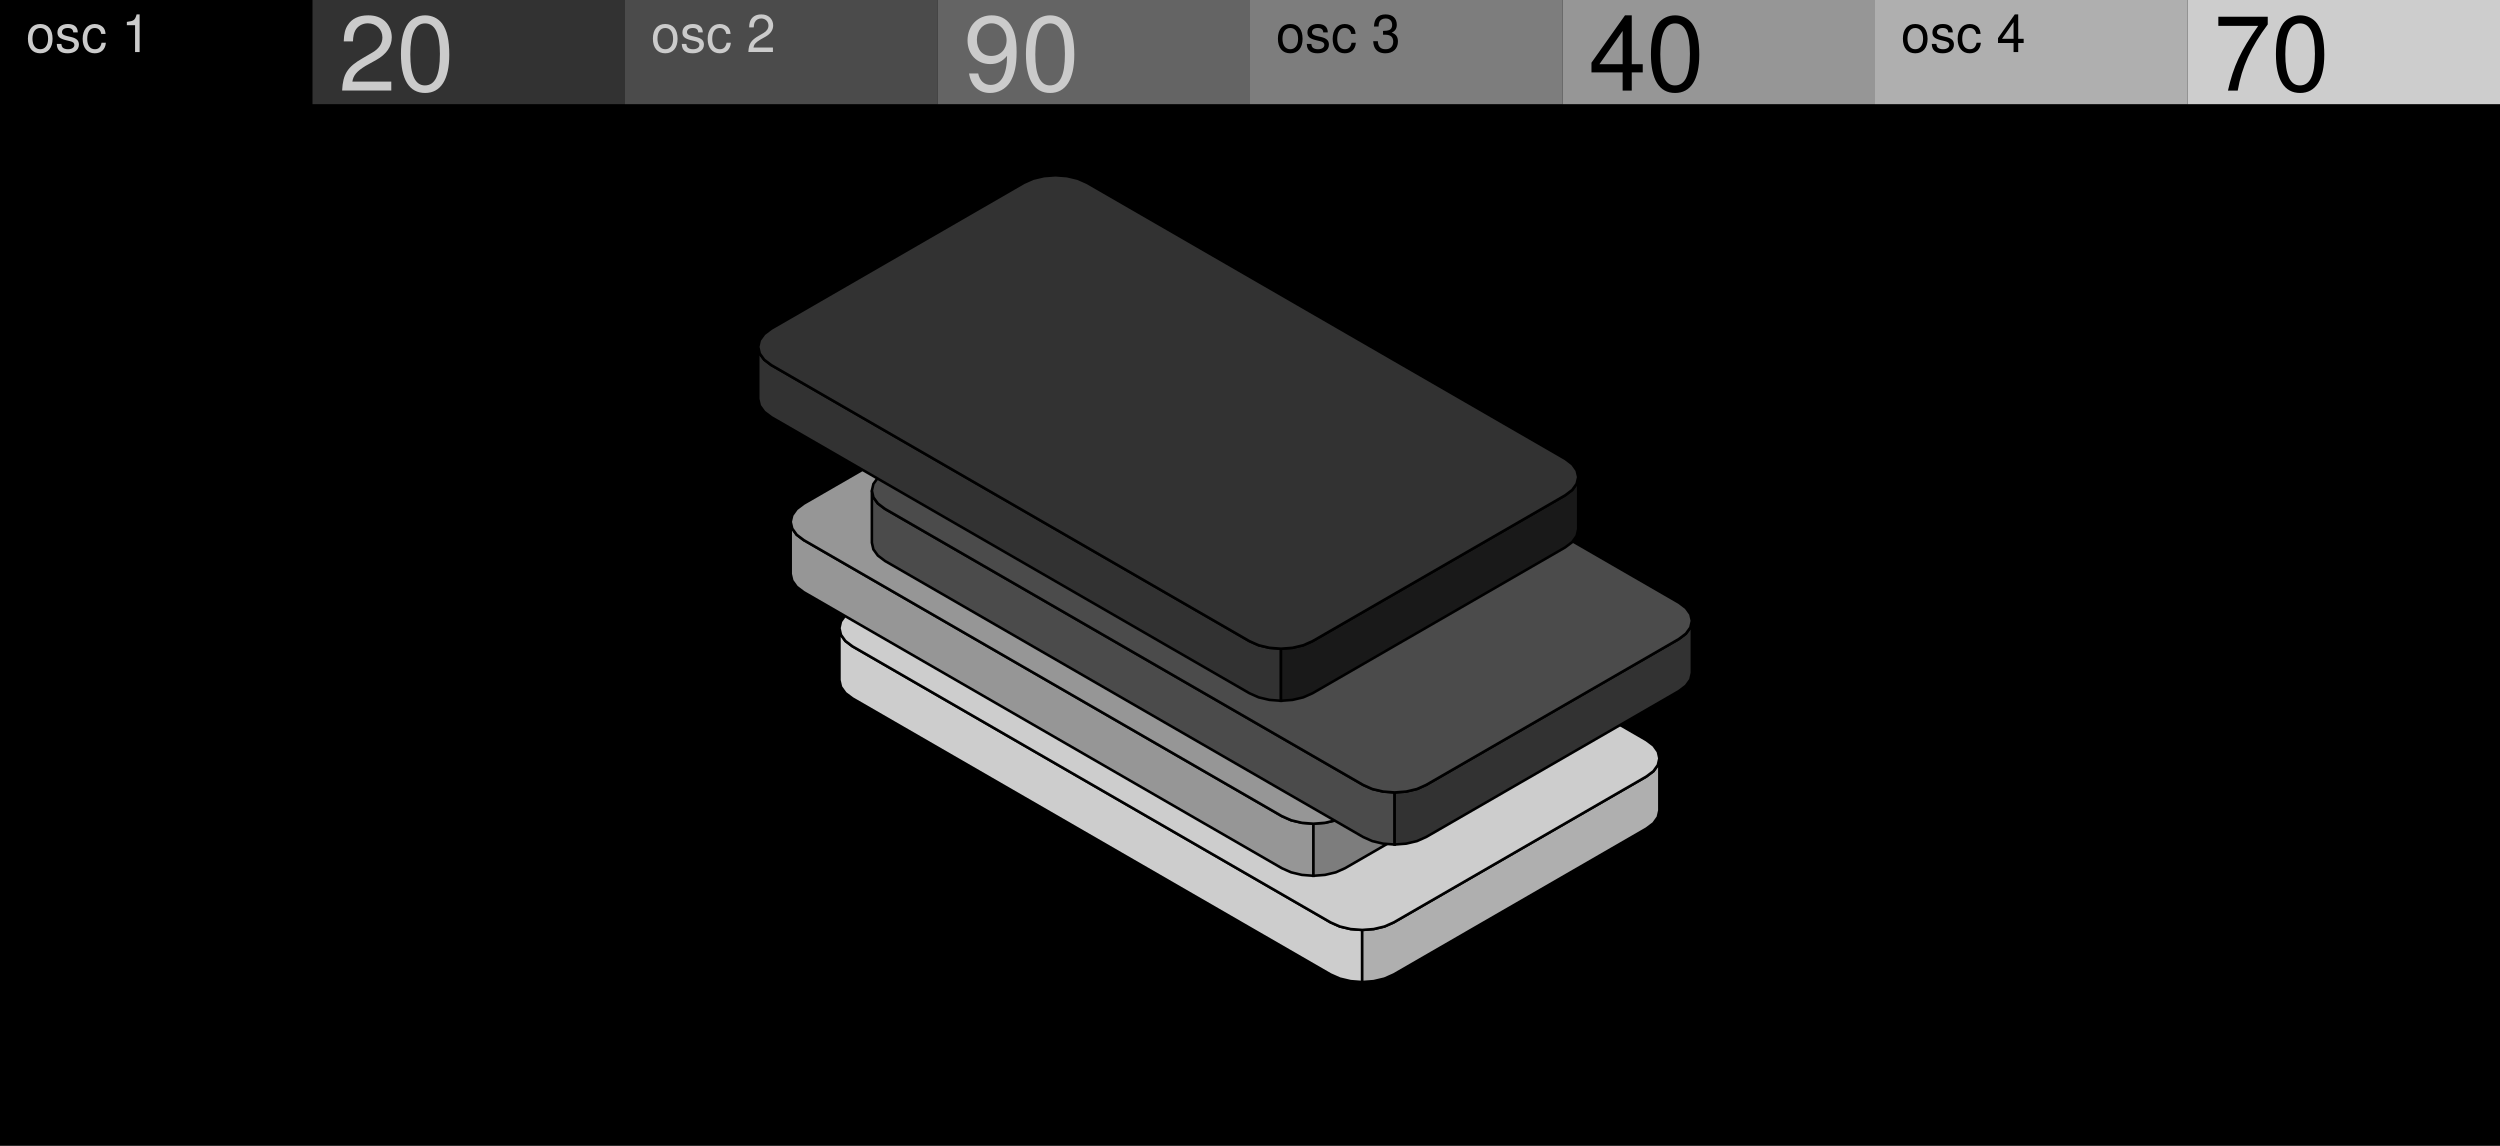
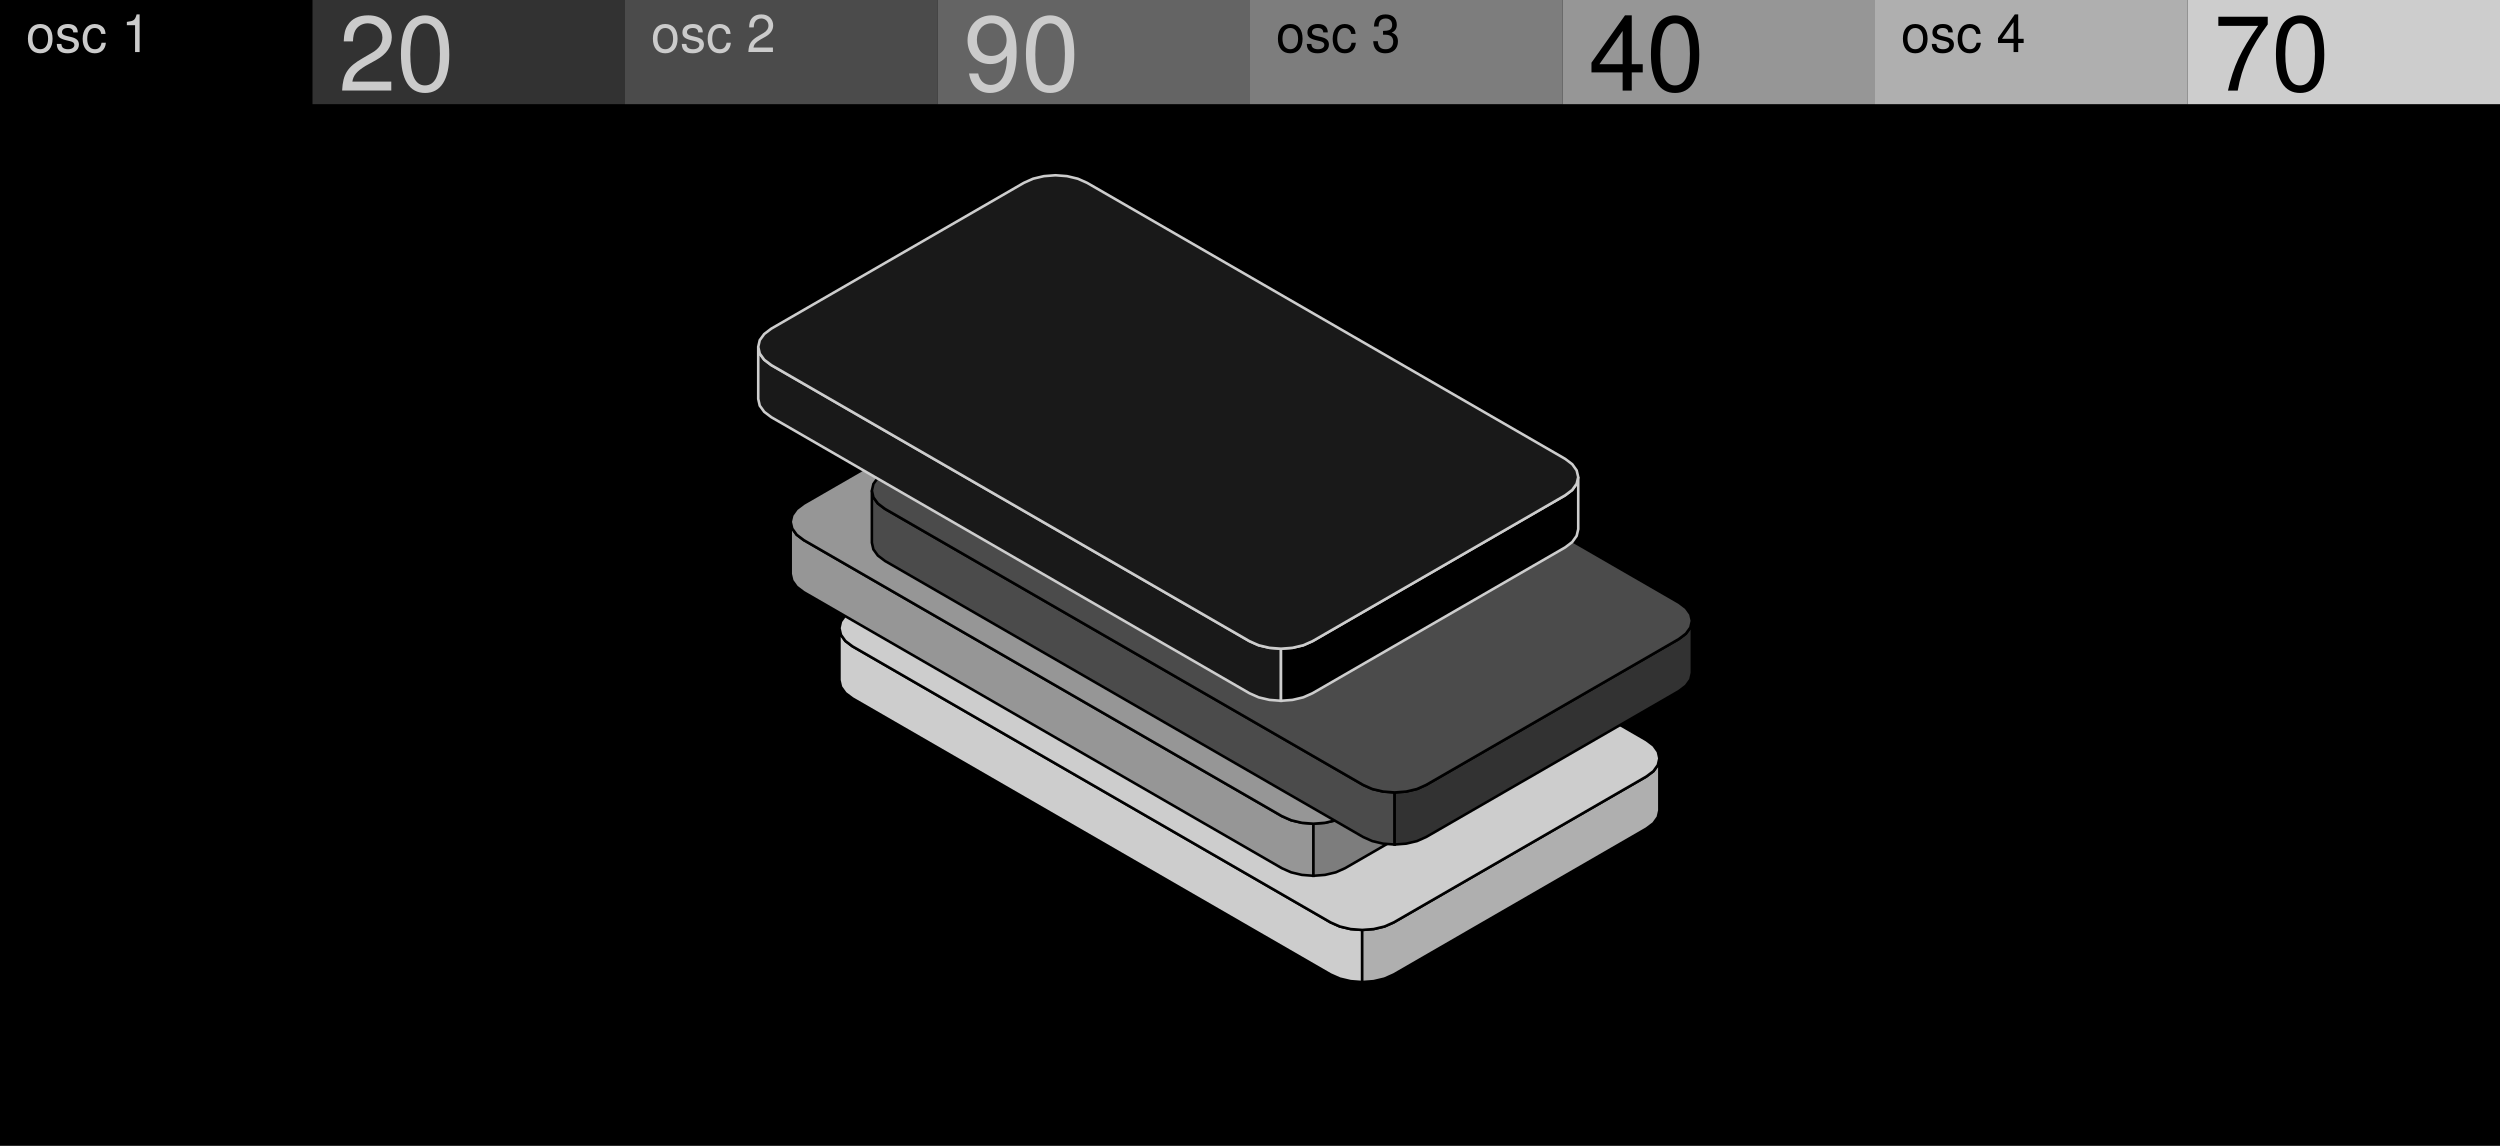
<svg xmlns="http://www.w3.org/2000/svg" width="480" height="220" font-family="Helvetica, Arial, sans-serif" viewBox="0 0 480 220" role="img" aria-label="Four thin isometric slabs with rounded corners, darkest on top and lightest below, slid along one axis by different amounts">
  <path d="M0 0 L480 0 L480 220 L0 220 Z" fill="#000000" />
  <path d="M0 0 L60 0 L60 20 L0 20 Z" fill="#000000" />
  <path d="M60 0 L120 0 L120 20 L60 20 Z" fill="#323232" />
  <path d="M120 0 L180 0 L180 20 L120 20 Z" fill="#4B4B4B" />
  <path d="M180 0 L240 0 L240 20 L180 20 Z" fill="#646464" />
  <path d="M240 0 L300 0 L300 20 L240 20 Z" fill="#7D7D7D" />
  <path d="M300 0 L360 0 L360 20 L300 20 Z" fill="#969696" />
  <path d="M360 0 L420 0 L420 20 L360 20 Z" fill="#AFAFAF" />
  <path d="M420 0 L480 0 L480 20 L420 20 Z" fill="#CDCDCD" />
  <text x="5" y="10" font-size="10" fill="#CBCBCB">osc 1</text>
  <text x="65" y="17.4" font-size="20" fill="#CBCBCB">20</text>
  <text x="125" y="10" font-size="10" fill="#CBCBCB">osc 2</text>
  <text x="185" y="17.4" font-size="20" fill="#CBCBCB">90</text>
  <text x="245" y="10" font-size="10" fill="#000000">osc 3</text>
  <text x="305" y="17.4" font-size="20" fill="#000000">40</text>
  <text x="365" y="10" font-size="10" fill="#000000">osc 4</text>
  <text x="425" y="17.4" font-size="20" fill="#000000">70</text>
  <path d="M261.54 178.55 L259.32 178.38 L257.25 177.89 L255.47 177.1 L163.68 124.1 L162.31 123.07 L161.46 121.88 L161.17 120.6 L161.17 130.6 L161.46 131.88 L162.31 133.07 L163.68 134.1 L255.47 187.1 L257.25 187.89 L259.32 188.38 L261.54 188.55 Z" fill="#CDCDCD" stroke="#000000" stroke-width="0.5" />
  <path d="M318.6 145.6 L318.31 146.88 L317.46 148.07 L316.09 149.1 L267.6 177.1 L265.82 177.89 L263.75 178.38 L261.54 178.55 L261.54 188.55 L263.75 188.38 L265.82 187.89 L267.6 187.1 L316.09 159.1 L317.46 158.07 L318.31 156.88 L318.6 155.6 Z" fill="#AFAFAF" stroke="#000000" stroke-width="0.5" />
  <path d="M316.09 142.1 L317.46 143.13 L318.31 144.32 L318.6 145.6 L318.31 146.88 L317.46 148.07 L316.09 149.1 L267.6 177.1 L265.82 177.89 L263.75 178.38 L261.54 178.55 L259.32 178.38 L257.25 177.89 L255.47 177.1 L163.68 124.1 L162.31 123.07 L161.46 121.88 L161.17 120.6 L161.46 119.32 L162.31 118.13 L163.68 117.1 L212.17 89.1 L213.95 88.31 L216.02 87.82 L218.24 87.65 L220.45 87.82 L222.52 88.31 L224.3 89.1 Z" fill="#CDCDCD" stroke="#000000" stroke-width="0.5" />
  <path d="M252.18 158.15 L249.96 157.98 L247.9 157.49 L246.12 156.7 L154.32 103.7 L152.96 102.67 L152.11 101.48 L151.81 100.2 L151.81 110.2 L152.11 111.48 L152.96 112.67 L154.32 113.7 L246.12 166.7 L247.9 167.49 L249.96 167.98 L252.18 168.15 Z" fill="#969696" stroke="#000000" stroke-width="0.5" />
  <path d="M309.25 125.2 L308.96 126.48 L308.1 127.67 L306.74 128.7 L258.24 156.7 L256.47 157.49 L254.4 157.98 L252.18 158.15 L252.18 168.15 L254.4 167.98 L256.47 167.49 L258.24 166.7 L306.74 138.7 L308.1 137.67 L308.96 136.48 L309.25 135.2 Z" fill="#7D7D7D" stroke="#000000" stroke-width="0.5" />
  <path d="M306.74 121.7 L308.1 122.73 L308.96 123.92 L309.25 125.2 L308.96 126.48 L308.1 127.67 L306.74 128.7 L258.24 156.7 L256.47 157.49 L254.4 157.98 L252.18 158.15 L249.96 157.98 L247.9 157.49 L246.12 156.7 L154.32 103.7 L152.96 102.67 L152.11 101.48 L151.81 100.2 L152.11 98.92 L152.96 97.73 L154.32 96.7 L202.82 68.7 L204.6 67.91 L206.66 67.42 L208.88 67.25 L211.1 67.42 L213.17 67.91 L214.94 68.7 Z" fill="#969696" stroke="#000000" stroke-width="0.5" />
  <path d="M267.77 152.15 L265.55 151.98 L263.48 151.49 L261.71 150.7 L169.91 97.7 L168.55 96.67 L167.69 95.48 L167.4 94.2 L167.4 104.2 L167.69 105.48 L168.55 106.67 L169.91 107.7 L261.71 160.7 L263.48 161.49 L265.55 161.98 L267.77 162.15 Z" fill="#4B4B4B" stroke="#000000" stroke-width="0.5" />
  <path d="M324.84 119.2 L324.55 120.48 L323.69 121.67 L322.33 122.7 L273.83 150.7 L272.06 151.49 L269.99 151.98 L267.77 152.15 L267.77 162.15 L269.99 161.98 L272.06 161.49 L273.83 160.7 L322.33 132.7 L323.69 131.67 L324.55 130.48 L324.84 129.2 Z" fill="#323232" stroke="#000000" stroke-width="0.5" />
  <path d="M322.33 115.7 L323.69 116.73 L324.55 117.92 L324.84 119.2 L324.55 120.48 L323.69 121.67 L322.33 122.7 L273.83 150.7 L272.06 151.49 L269.99 151.98 L267.77 152.15 L265.55 151.98 L263.48 151.49 L261.71 150.7 L169.91 97.7 L168.55 96.67 L167.69 95.48 L167.4 94.2 L167.69 92.92 L168.55 91.73 L169.91 90.7 L218.41 62.7 L220.18 61.91 L222.25 61.42 L224.47 61.25 L226.69 61.42 L228.76 61.91 L230.53 62.7 Z" fill="#4B4B4B" stroke="#000000" stroke-width="0.5" />
-   <path d="M245.95 124.55 L243.73 124.38 L241.66 123.89 L239.89 123.1 L148.09 70.1 L146.73 69.07 L145.87 67.88 L145.58 66.6 L145.58 76.6 L145.87 77.88 L146.73 79.07 L148.09 80.1 L239.89 133.1 L241.66 133.89 L243.73 134.38 L245.95 134.55 Z" fill="#323232" stroke="#000000" stroke-width="0.5" />
-   <path d="M303.02 91.6 L302.72 92.88 L301.87 94.07 L300.51 95.1 L252.01 123.1 L250.23 123.89 L248.17 124.38 L245.95 124.55 L245.95 134.55 L248.17 134.38 L250.23 133.89 L252.01 133.1 L300.51 105.1 L301.87 104.07 L302.72 102.88 L303.02 101.6 Z" fill="#191919" stroke="#000000" stroke-width="0.5" />
-   <path d="M300.51 88.1 L301.87 89.13 L302.72 90.32 L303.02 91.6 L302.72 92.88 L301.87 94.07 L300.51 95.1 L252.01 123.1 L250.23 123.89 L248.17 124.38 L245.95 124.55 L243.73 124.38 L241.66 123.89 L239.89 123.1 L148.09 70.1 L146.73 69.07 L145.87 67.88 L145.58 66.6 L145.87 65.32 L146.73 64.13 L148.09 63.1 L196.59 35.1 L198.36 34.31 L200.43 33.82 L202.65 33.65 L204.87 33.82 L206.93 34.31 L208.71 35.1 Z" fill="#323232" stroke="#000000" stroke-width="0.5" />
+   <path d="M245.95 124.55 L243.73 124.38 L241.66 123.89 L239.89 123.1 L148.09 70.1 L146.73 69.07 L145.87 67.88 L145.58 66.6 L145.58 76.6 L145.87 77.88 L146.73 79.07 L148.09 80.1 L239.89 133.1 L241.66 133.89 L243.73 134.38 L245.95 134.55 Z" fill="#191919" stroke="#CDCDCD" stroke-width="0.5" />
+   <path d="M303.02 91.6 L302.72 92.88 L301.87 94.07 L300.51 95.1 L252.01 123.1 L250.23 123.89 L248.17 124.38 L245.95 124.55 L245.95 134.55 L248.17 134.38 L250.23 133.89 L252.01 133.1 L300.51 105.1 L301.87 104.07 L302.72 102.88 L303.02 101.6 Z" fill="#000000" stroke="#CDCDCD" stroke-width="0.5" />
+   <path d="M300.51 88.1 L301.87 89.13 L302.72 90.32 L303.02 91.6 L302.72 92.88 L301.87 94.07 L300.51 95.1 L252.01 123.1 L250.23 123.89 L248.17 124.38 L245.95 124.55 L243.73 124.38 L241.66 123.89 L239.89 123.1 L148.09 70.1 L146.73 69.07 L145.87 67.88 L145.58 66.6 L145.87 65.32 L146.73 64.13 L148.09 63.1 L196.59 35.1 L198.36 34.31 L200.43 33.82 L202.65 33.65 L204.87 33.82 L206.93 34.31 L208.71 35.1 Z" fill="#191919" stroke="#CDCDCD" stroke-width="0.5" />
</svg>
